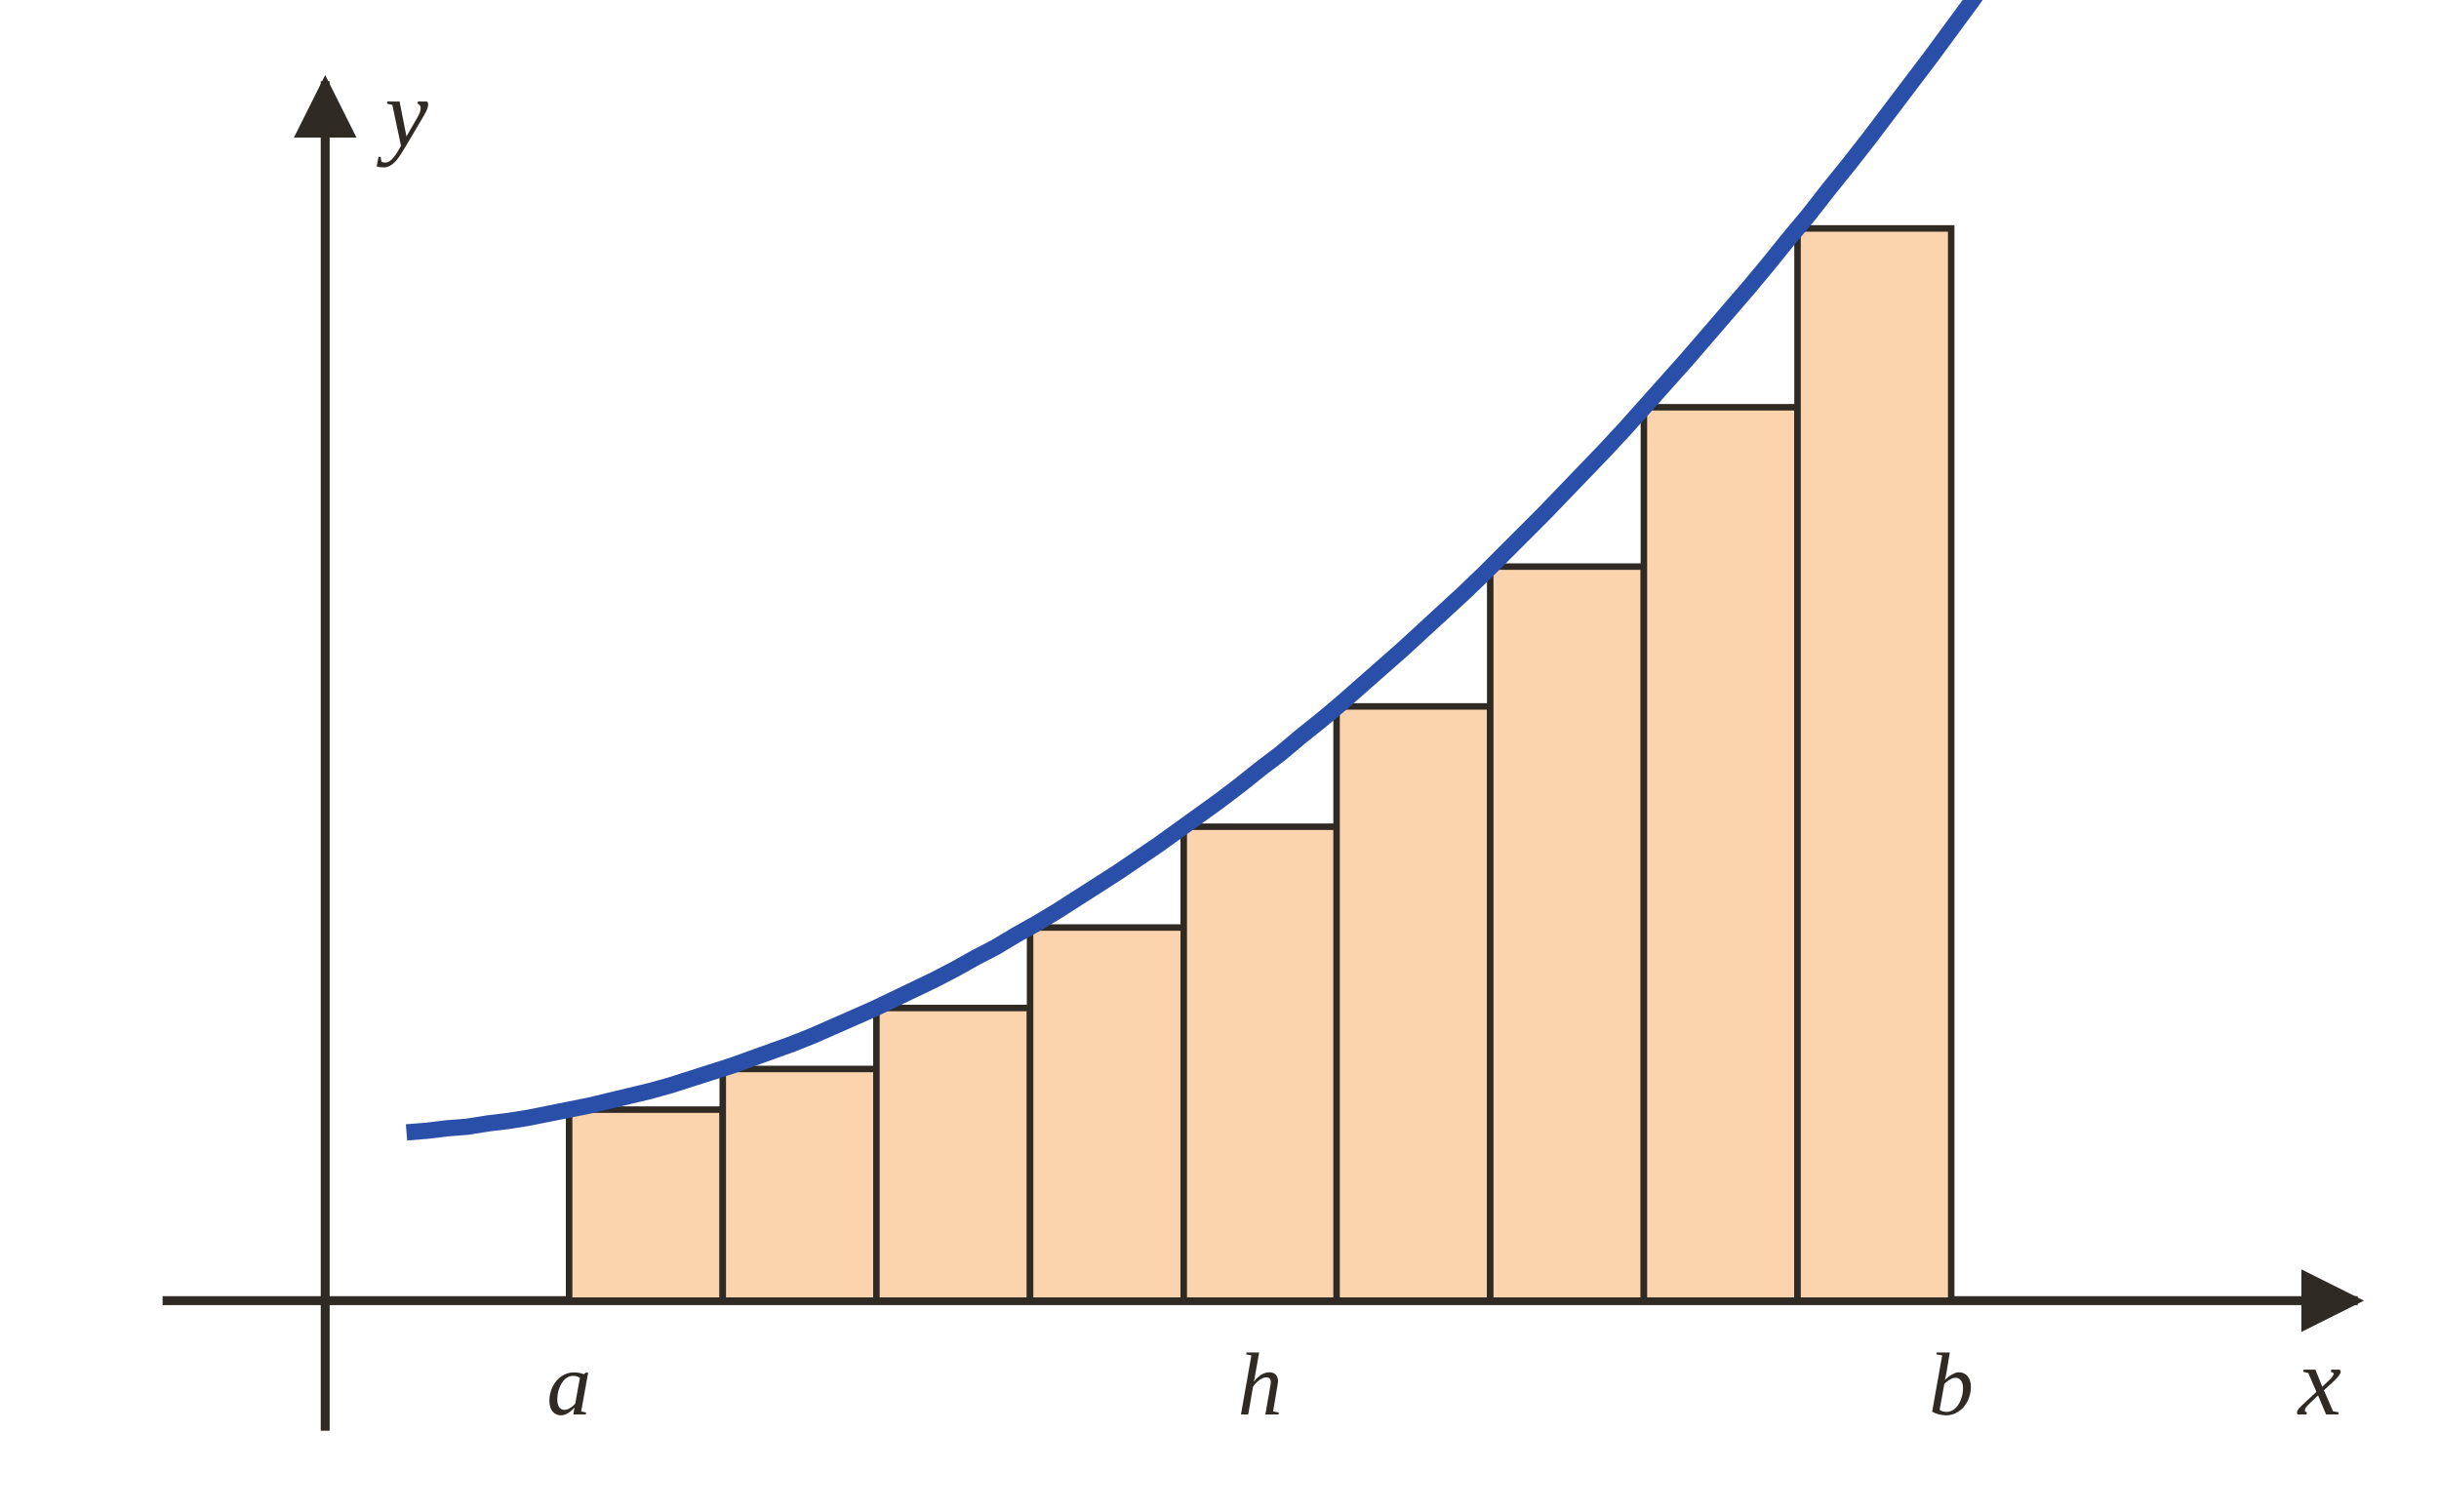
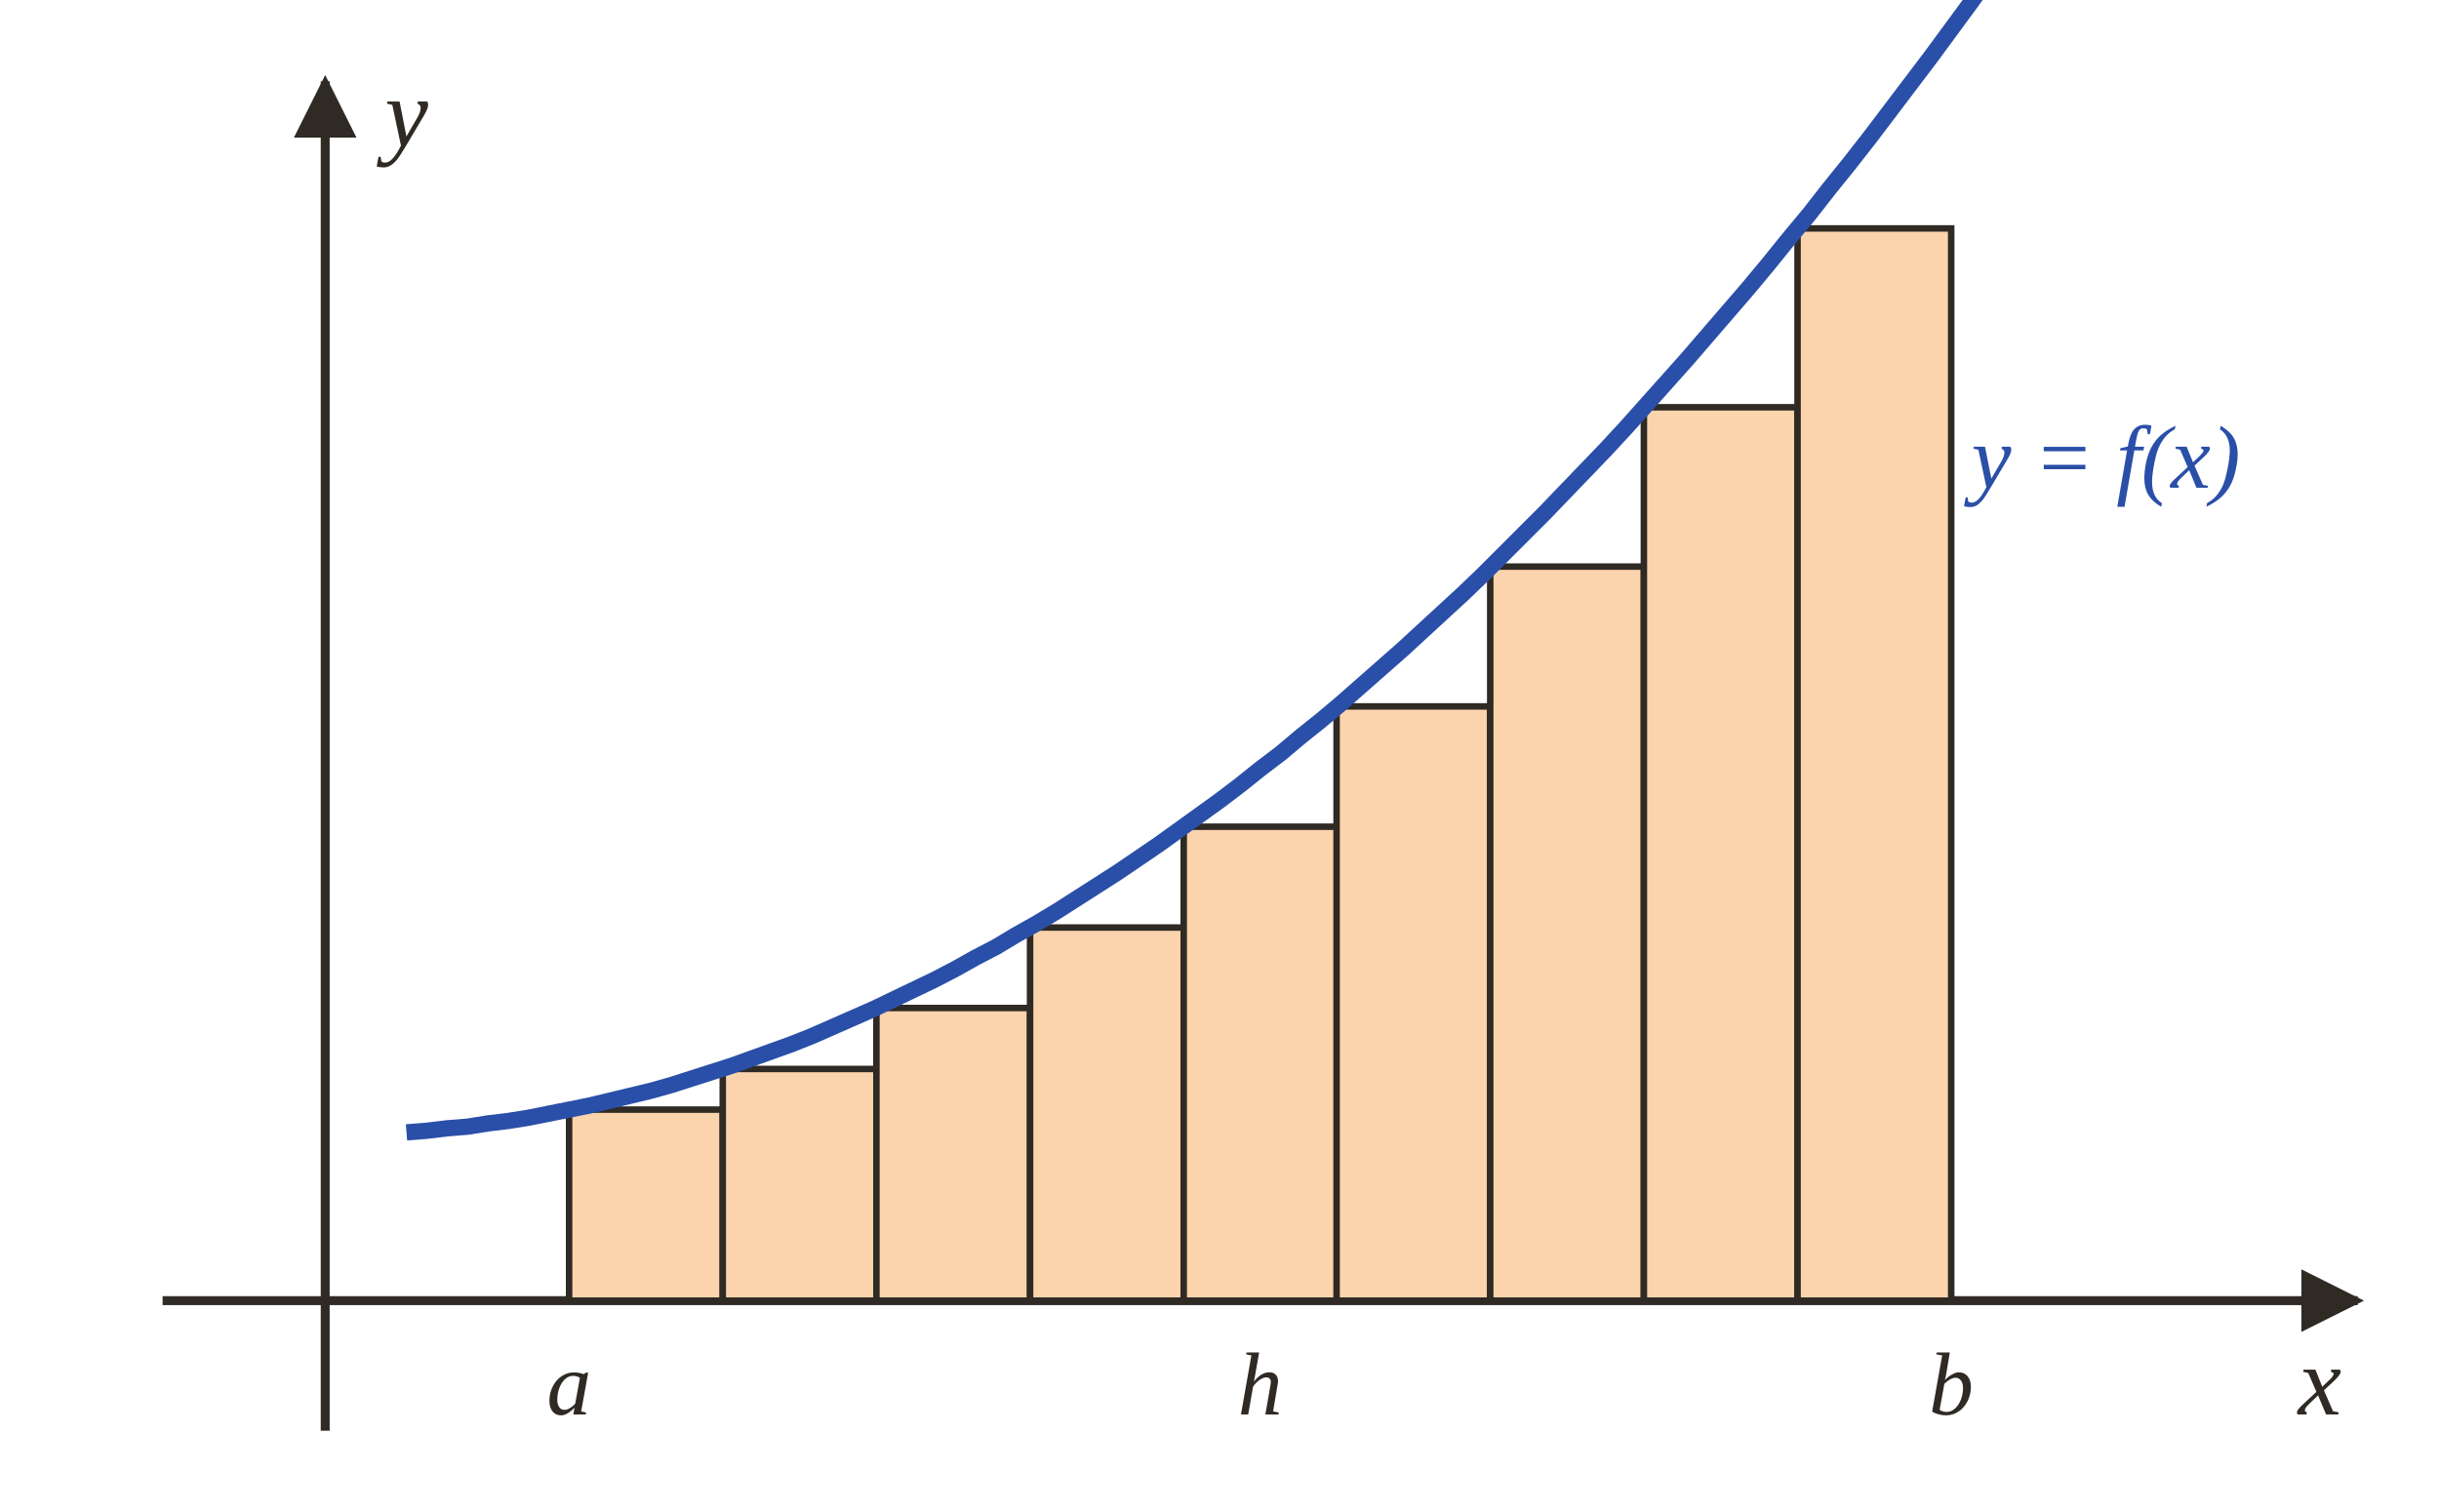
<svg xmlns="http://www.w3.org/2000/svg" viewBox="0 0 300 186" width="300" height="186" role="img">
  <rect width="300" height="186" fill="#ffffff" />
  <defs>
    <marker id="ax" viewBox="0 0 10 10" refX="9" refY="5" markerWidth="7" markerHeight="7" orient="auto">
      <path d="M0 0L10 5L0 10z" fill="#2f2a24" />
    </marker>
  </defs>
  <line x1="20" y1="160" x2="290" y2="160" stroke="#2f2a24" stroke-width="1.1" marker-end="url(#ax)" />
  <line x1="40" y1="176" x2="40" y2="10" stroke="#2f2a24" stroke-width="1.1" marker-end="url(#ax)" />
  <text x="288.0" y="174.0" font-family="Georgia, &quot;Times New Roman&quot;, serif" font-size="12" text-anchor="end" fill="#2f2a24" font-style="italic">x</text>
  <text x="50.0" y="18.0" font-family="Georgia, &quot;Times New Roman&quot;, serif" font-size="12" text-anchor="middle" fill="#2f2a24" font-style="italic">y</text>
  <rect x="70.0" y="136.5" width="18.9" height="23.5" fill="#fbd3ad" stroke="#2f2a24" stroke-width="0.8" />
  <rect x="88.9" y="131.5" width="18.9" height="28.5" fill="#fbd3ad" stroke="#2f2a24" stroke-width="0.8" />
  <rect x="107.8" y="124.0" width="18.9" height="36.0" fill="#fbd3ad" stroke="#2f2a24" stroke-width="0.8" />
  <rect x="126.7" y="114.1" width="18.9" height="45.9" fill="#fbd3ad" stroke="#2f2a24" stroke-width="0.8" />
  <rect x="145.6" y="101.7" width="18.9" height="58.3" fill="#fbd3ad" stroke="#2f2a24" stroke-width="0.8" />
  <rect x="164.4" y="86.9" width="18.9" height="73.1" fill="#fbd3ad" stroke="#2f2a24" stroke-width="0.8" />
  <rect x="183.3" y="69.7" width="18.9" height="90.3" fill="#fbd3ad" stroke="#2f2a24" stroke-width="0.8" />
  <rect x="202.2" y="50.1" width="18.9" height="109.9" fill="#fbd3ad" stroke="#2f2a24" stroke-width="0.8" />
  <rect x="221.1" y="28.1" width="18.9" height="131.9" fill="#fbd3ad" stroke="#2f2a24" stroke-width="0.8" />
  <polyline points="50.0,139.3 52.5,139.1 55.0,138.8 57.5,138.6 60.0,138.2 62.5,137.9 65.0,137.5 67.5,137.0 70.0,136.5 72.5,136.0 75.0,135.4 77.5,134.8 80.0,134.2 82.5,133.5 85.0,132.7 87.5,131.9 90.0,131.1 92.5,130.2 95.0,129.3 97.5,128.4 100.0,127.4 102.5,126.3 105.0,125.2 107.5,124.1 110.0,122.9 112.5,121.7 115.0,120.5 117.5,119.2 120.0,117.8 122.5,116.5 125.0,115.0 127.5,113.6 130.0,112.1 132.5,110.5 135.0,108.9 137.5,107.3 140.0,105.6 142.5,103.9 145.0,102.1 147.5,100.3 150.0,98.5 152.5,96.6 155.0,94.6 157.5,92.7 160.0,90.6 162.5,88.6 165.0,86.5 167.5,84.3 170.0,82.1 172.5,79.9 175.0,77.6 177.5,75.3 180.0,73.0 182.5,70.6 185.0,68.1 187.5,65.6 190.0,63.1 192.5,60.5 195.0,57.9 197.5,55.3 200.0,52.6 202.5,49.8 205.0,47.0 207.5,44.2 210.0,41.3 212.5,38.4 215.0,35.5 217.5,32.5 220.0,29.4 222.5,26.4 225.0,23.2 227.5,20.1 230.0,16.9 232.5,13.6 235.0,10.3 237.5,7.0 240.0,3.6 242.5,0.2 245.0,-3.3 247.5,-6.8 250.0,-10.3 252.5,-13.9 255.0,-17.6 257.5,-21.2 260.0,-25.0 262.5,-28.7" fill="none" stroke="#2a4fa8" stroke-width="2" />
  <text x="70.0" y="174.0" font-family="Georgia, &quot;Times New Roman&quot;, serif" font-size="11" text-anchor="middle" fill="#2f2a24" font-style="italic">a</text>
  <text x="240.0" y="174.0" font-family="Georgia, &quot;Times New Roman&quot;, serif" font-size="11" text-anchor="middle" fill="#2f2a24" font-style="italic">b</text>
  <text x="155.0" y="174.0" font-family="Georgia, &quot;Times New Roman&quot;, serif" font-size="11" text-anchor="middle" fill="#2f2a24" font-style="italic">h</text>
-   <text x="257.5" y="-25.2" font-family="Georgia, &quot;Times New Roman&quot;, serif" font-size="11" text-anchor="start" fill="#2a4fa8" font-style="italic">y = f(x)</text>
+   <text x="242.5" y="60.0" font-family="Georgia, &quot;Times New Roman&quot;, serif" font-size="11" text-anchor="start" fill="#2a4fa8" font-style="italic">y = f(x)</text>
</svg>
